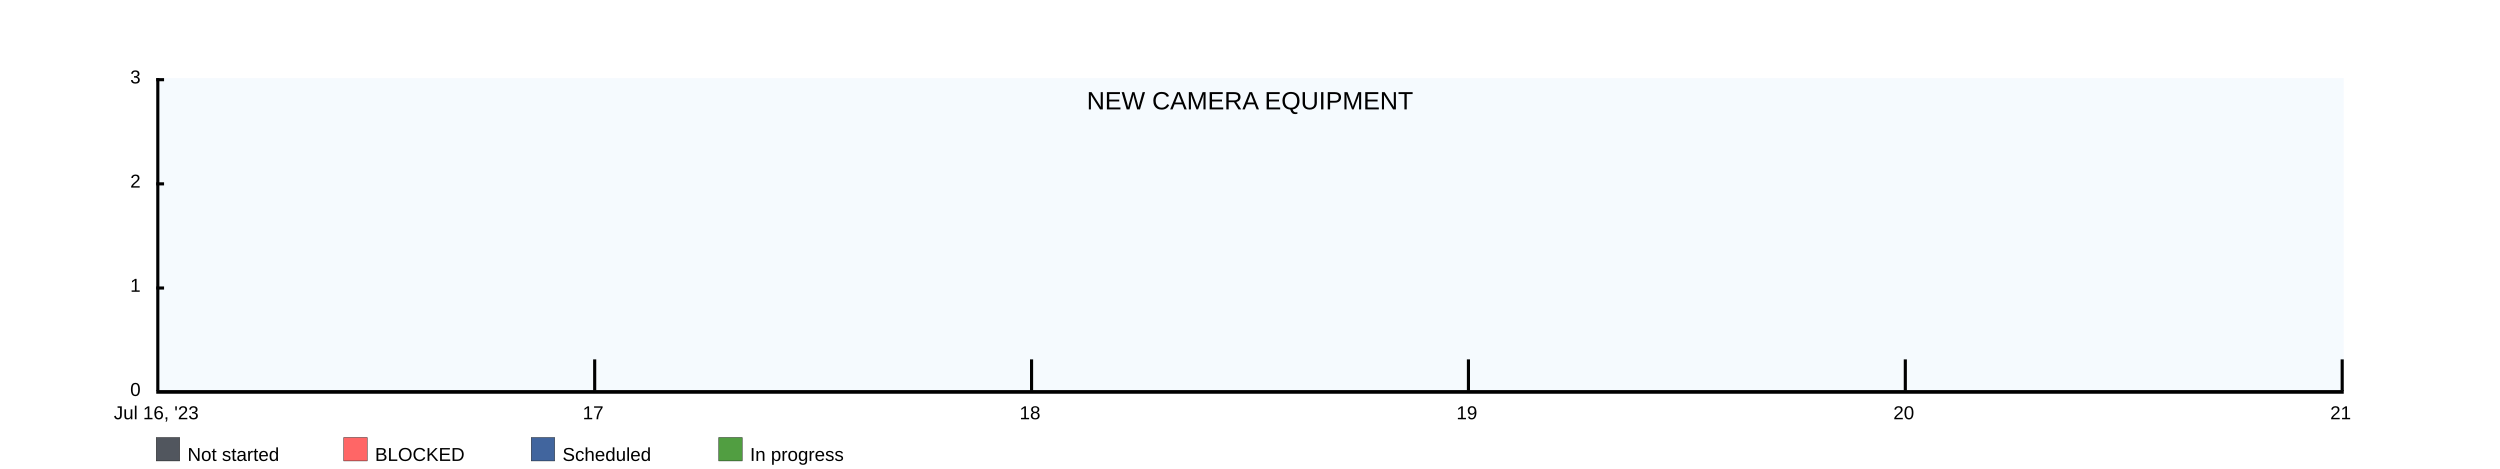
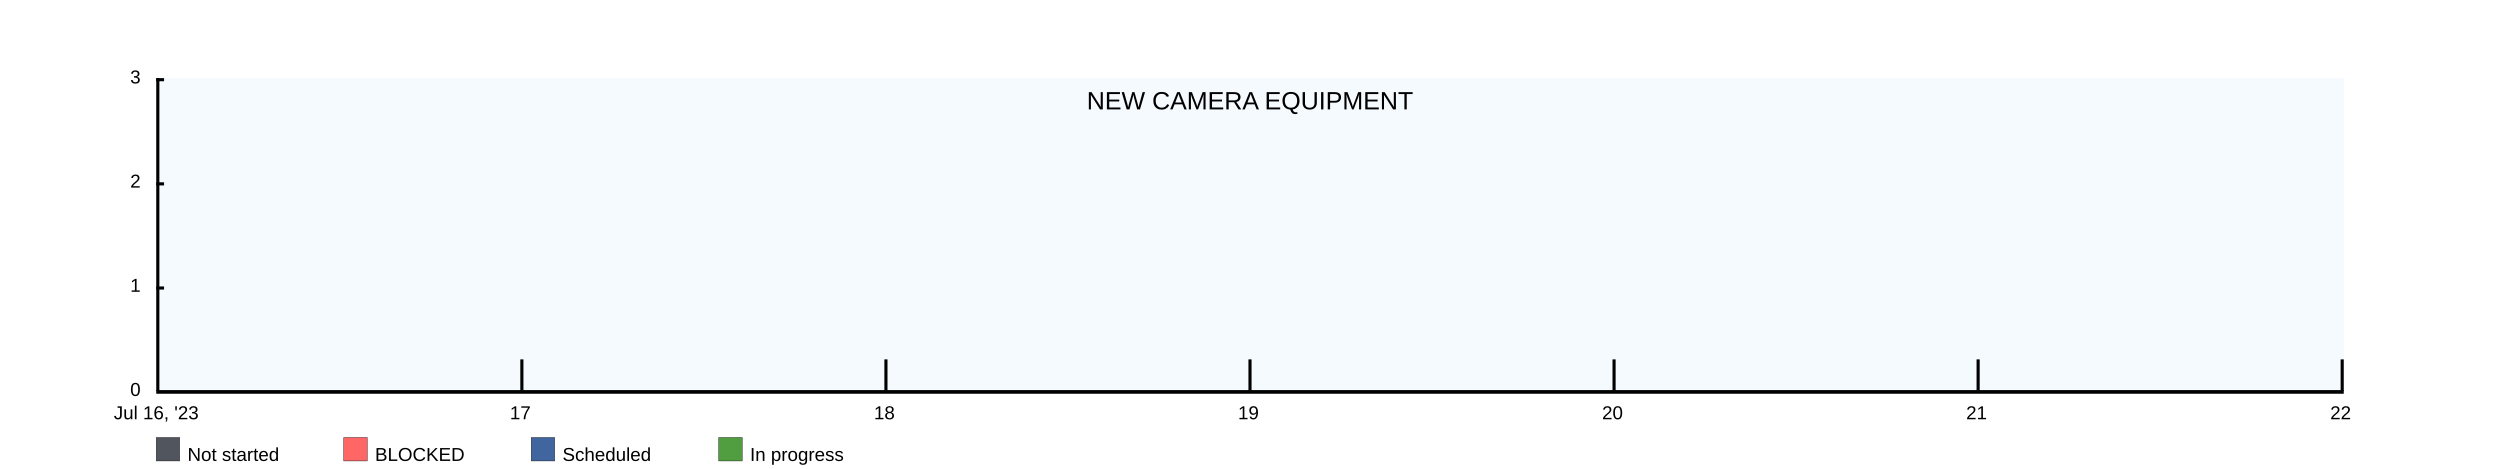
<svg xmlns="http://www.w3.org/2000/svg" width="1600" height="300">
  <rect x="100" y="50" width="1400" height="200" fill="rgba(221, 239, 250, .3)" />
  <clipPath id="theGraph">
    <rect x="100" y="50" width="1400" height="200" fill="black" />
  </clipPath>
  <rect x="100" y="280" width="15" height="15" fill="#51565E" stroke="black" stroke-width="0.25" />
  <text x="120" y="295" font-family="Arial" font-size="12" fill="black">Not started</text>
  <rect x="220" y="280" width="15" height="15" fill="#FF6666" stroke="black" stroke-width="0.25" />
  <text x="240" y="295" font-family="Arial" font-size="12" fill="black">BLOCKED</text>
  <rect x="340" y="280" width="15" height="15" fill="#41659E" stroke="black" stroke-width="0.25" />
  <text x="360" y="295" font-family="Arial" font-size="12" fill="black">Scheduled</text>
  <rect x="460" y="280" width="15" height="15" fill="#519E41" stroke="black" stroke-width="0.25" />
  <text x="480" y="295" font-family="Arial" font-size="12" fill="black">In progress</text>
-   <path d="M 100 250 M 100 250 C 100 250 380 250 380 250 C 380 250 660 250 660 250 C 660 250 940 250 940 250 C 940 250 1220 250 1220 250 C 1220 250 1500 250 1500 250 C 1500 250 1500 250 1500 250 C 1500 250 100 250 100 250 Z" fill="#519E41" stroke="black" stroke-width="0.25" />
-   <path d="M 100 250 M 100 250 C 100 250 380 250 380 250 C 380 250 660 250 660 250 C 660 250 940 250 940 250 C 940 250 1220 250 1220 250 C 1220 250 1500 250 1500 250 C 1500 250 1500 250 1500 250 C 1500 250 100 250 100 250 Z" fill="#41659E" stroke="black" stroke-width="0.25" />
-   <path d="M 100 250 M 100 250 C 100 250 380 250 380 250 C 380 250 660 250 660 250 C 660 250 940 250 940 250 C 940 250 1220 250 1220 250 C 1220 250 1500 250 1500 250 C 1500 250 1500 250 1500 250 C 1500 250 100 250 100 250 Z" fill="#FF6666" stroke="black" stroke-width="0.25" />
-   <path d="M 100 250 M 100 250 C 100 250 380 250 380 250 C 380 250 660 250 660 250 C 660 250 940 250 940 250 C 940 250 1220 250 1220 250 C 1220 250 1500 250 1500 250 C 1500 250 1500 250 1500 250 C 1500 250 100 250 100 250 Z" fill="#51565E" stroke="black" stroke-width="0.25" />
+   <path d="M 100 250 M 100 250 C 100 250 333.333 250 333.333 250 C 333.333 250 566.667 250 566.667 250 C 566.667 250 800 250 800 250 C 800 250 1033.333 250 1033.333 250 C 1033.333 250 1266.667 250 1266.667 250 C 1266.667 250 1500 250 1500 250 C 1500 250 1500 250 1500 250 C 1500 250 100 250 100 250 Z" fill="#519E41" stroke="black" stroke-width="0.25" />
+   <path d="M 100 250 M 100 250 C 100 250 333.333 250 333.333 250 C 333.333 250 566.667 250 566.667 250 C 566.667 250 800 250 800 250 C 800 250 1033.333 250 1033.333 250 C 1033.333 250 1266.667 250 1266.667 250 C 1266.667 250 1500 250 1500 250 C 1500 250 1500 250 1500 250 C 1500 250 100 250 100 250 Z" fill="#41659E" stroke="black" stroke-width="0.25" />
+   <path d="M 100 250 M 100 250 C 100 250 333.333 250 333.333 250 C 333.333 250 566.667 250 566.667 250 C 566.667 250 800 250 800 250 C 800 250 1033.333 250 1033.333 250 C 1033.333 250 1266.667 250 1266.667 250 C 1266.667 250 1500 250 1500 250 C 1500 250 1500 250 1500 250 C 1500 250 100 250 100 250 Z" fill="#FF6666" stroke="black" stroke-width="0.25" />
+   <path d="M 100 250 M 100 250 C 100 250 333.333 250 333.333 250 C 333.333 250 566.667 250 566.667 250 C 566.667 250 800 250 800 250 C 800 250 1033.333 250 1033.333 250 C 1033.333 250 1266.667 250 1266.667 250 C 1266.667 250 1500 250 1500 250 C 1500 250 1500 250 1500 250 C 1500 250 100 250 100 250 Z" fill="#51565E" stroke="black" stroke-width="0.25" />
  <text x="800" y="70" font-family="Arial" font-size="16" fill="black" text-anchor="middle" alignment-baseline="middle">NEW CAMERA EQUIPMENT</text>
  <rect x="100" y="250" width="1400" height="2" fill="black" />
  <rect x="100" y="50" width="5" height="2" fill="black" />
  <rect x="100" y="116.667" width="5" height="2" fill="black" />
  <rect x="100" y="183.333" width="5" height="2" fill="black" />
  <text x="90" y="50" font-family="Arial" font-size="12" fill="black" text-anchor="end" dominant-baseline="middle">3</text>
  <text x="90" y="116.667" font-family="Arial" font-size="12" fill="black" text-anchor="end" dominant-baseline="middle">2</text>
  <text x="90" y="183.333" font-family="Arial" font-size="12" fill="black" text-anchor="end" dominant-baseline="middle">1</text>
  <text x="90" y="250" font-family="Arial" font-size="12" fill="black" text-anchor="end" dominant-baseline="middle">0</text>
  <text x="100" y="260" font-family="Arial" fill="black" text-anchor="middle" dominant-baseline="hanging">Jul 16, '23</text>
-   <text x="379.6" y="260" font-family="Arial" fill="black" text-anchor="middle" dominant-baseline="hanging">17</text>
-   <text x="659.2" y="260" font-family="Arial" fill="black" text-anchor="middle" dominant-baseline="hanging">18</text>
-   <text x="938.8" y="260" font-family="Arial" fill="black" text-anchor="middle" dominant-baseline="hanging">19</text>
-   <text x="1218.4" y="260" font-family="Arial" fill="black" text-anchor="middle" dominant-baseline="hanging">20</text>
-   <text x="1498" y="260" font-family="Arial" fill="black" text-anchor="middle" dominant-baseline="hanging">21</text>
+   <text x="333" y="260" font-family="Arial" fill="black" text-anchor="middle" dominant-baseline="hanging">17</text>
+   <text x="566" y="260" font-family="Arial" fill="black" text-anchor="middle" dominant-baseline="hanging">18</text>
+   <text x="799" y="260" font-family="Arial" fill="black" text-anchor="middle" dominant-baseline="hanging">19</text>
+   <text x="1032" y="260" font-family="Arial" fill="black" text-anchor="middle" dominant-baseline="hanging">20</text>
+   <text x="1265" y="260" font-family="Arial" fill="black" text-anchor="middle" dominant-baseline="hanging">21</text>
+   <text x="1498" y="260" font-family="Arial" fill="black" text-anchor="middle" dominant-baseline="hanging">22</text>
  <rect x="100" y="50" width="2" height="200" fill="black" />
-   <rect x="379.6" y="230" width="2" height="20" fill="black" />
-   <rect x="659.2" y="230" width="2" height="20" fill="black" />
-   <rect x="938.8" y="230" width="2" height="20" fill="black" />
-   <rect x="1218.4" y="230" width="2" height="20" fill="black" />
+   <rect x="333" y="230" width="2" height="20" fill="black" />
+   <rect x="566" y="230" width="2" height="20" fill="black" />
+   <rect x="799" y="230" width="2" height="20" fill="black" />
+   <rect x="1032" y="230" width="2" height="20" fill="black" />
+   <rect x="1265" y="230" width="2" height="20" fill="black" />
  <rect x="1498" y="230" width="2" height="20" fill="black" />
</svg>
